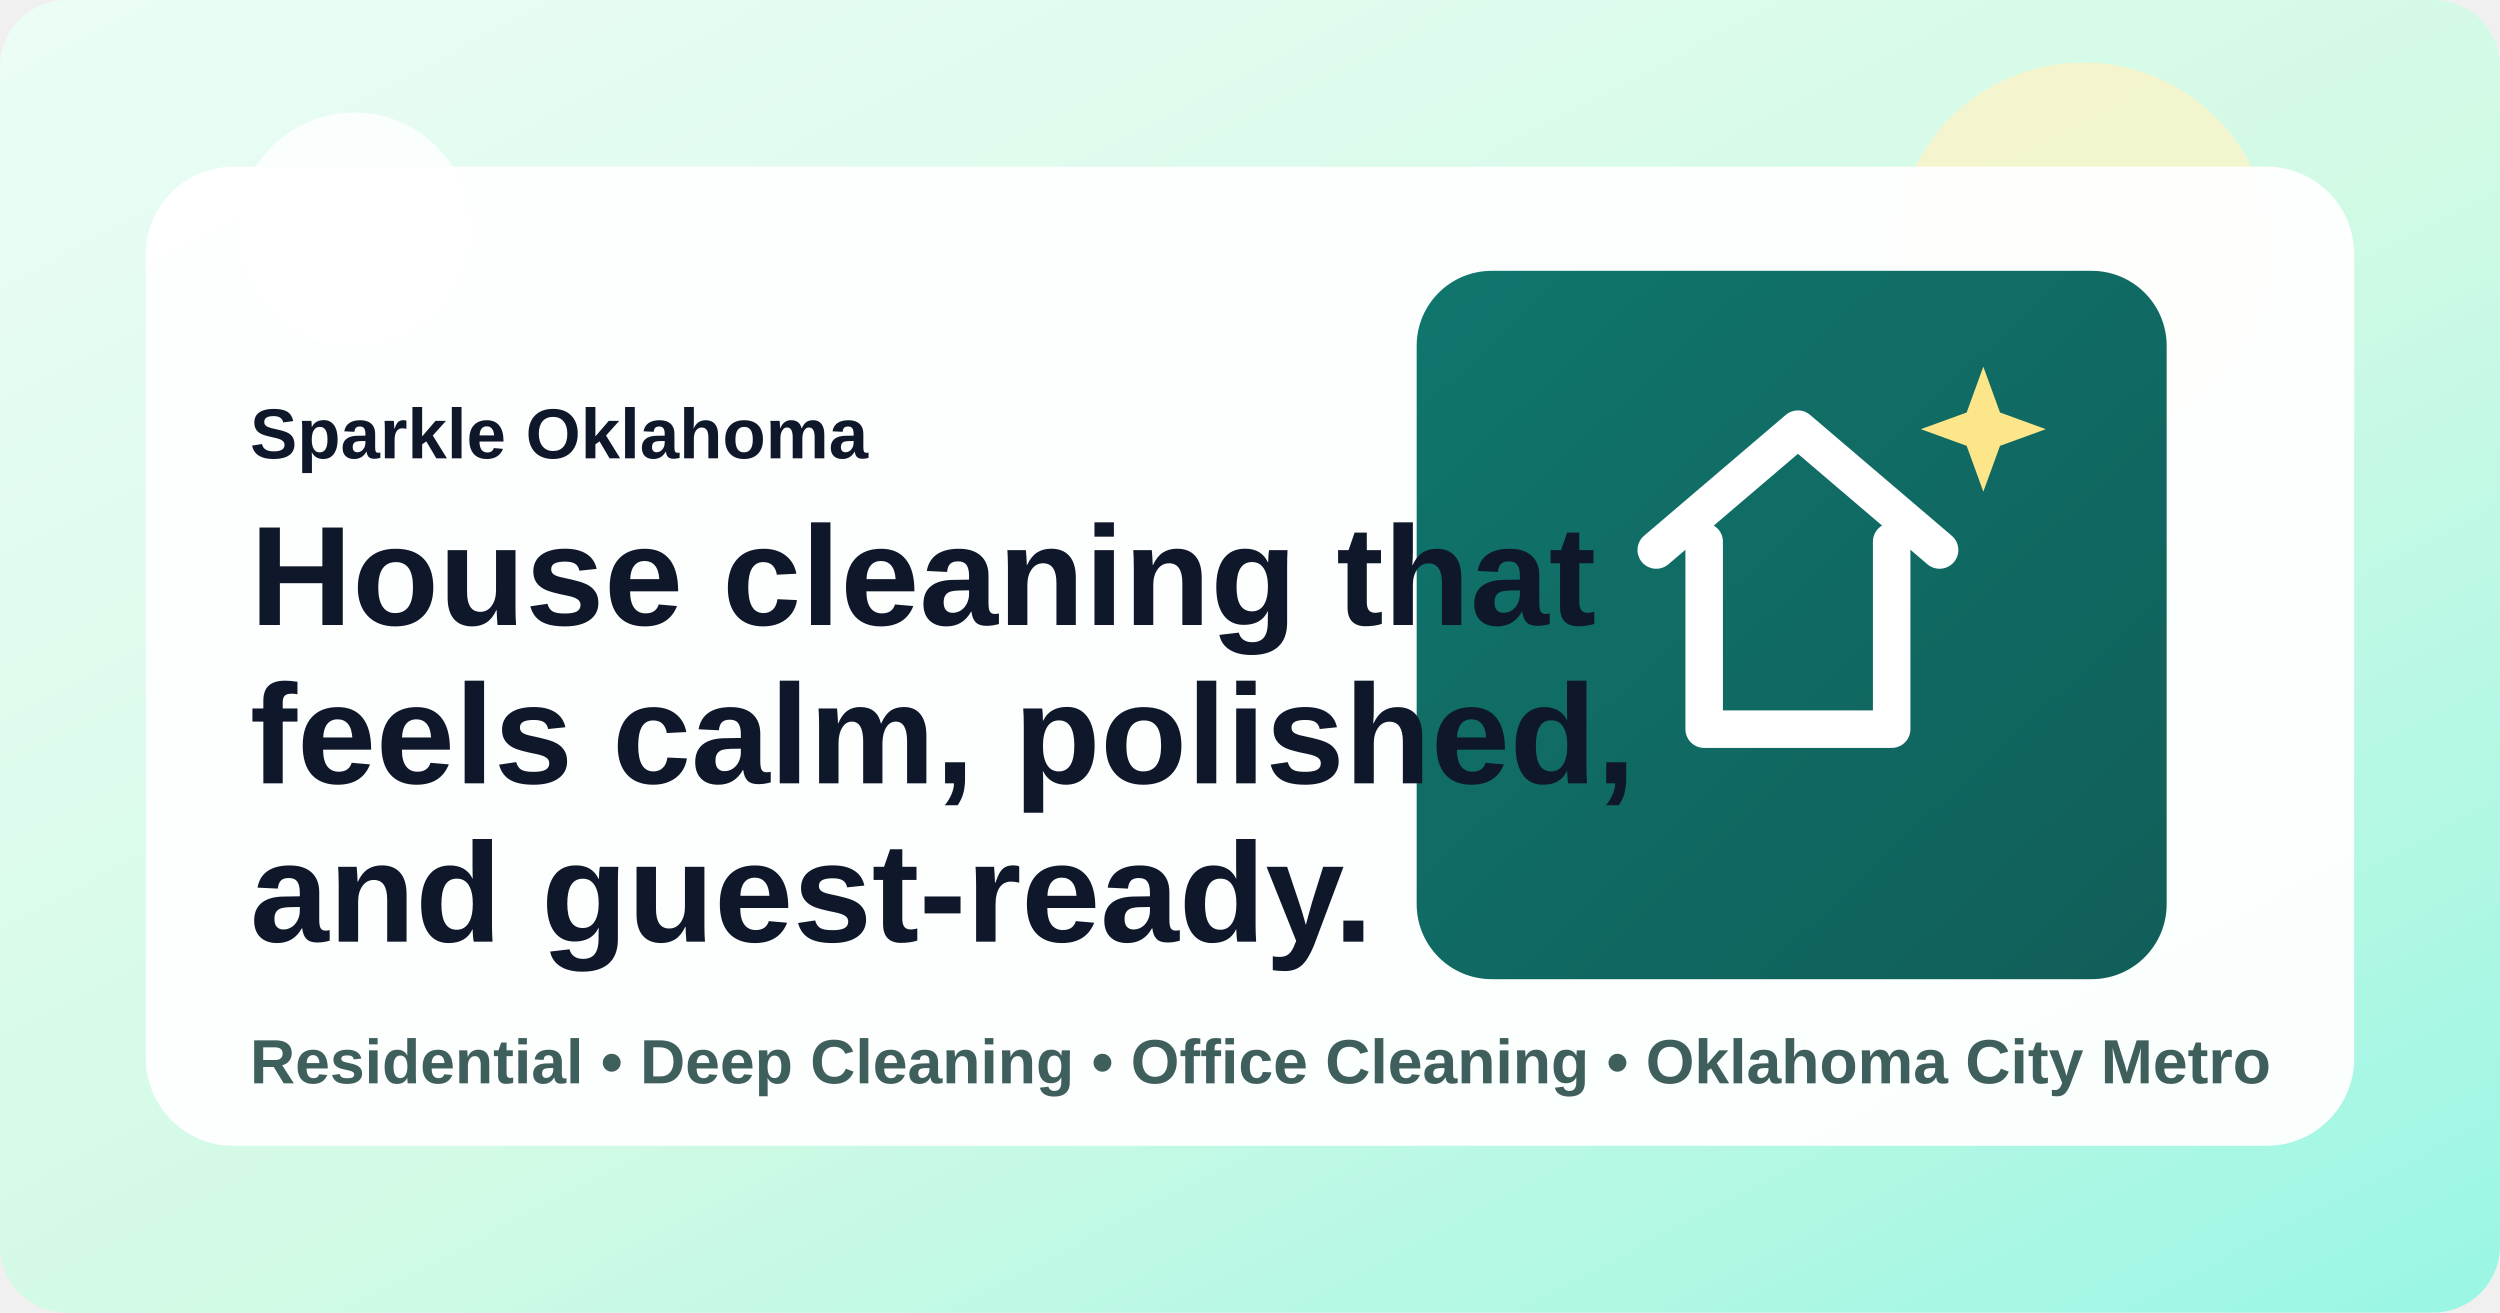
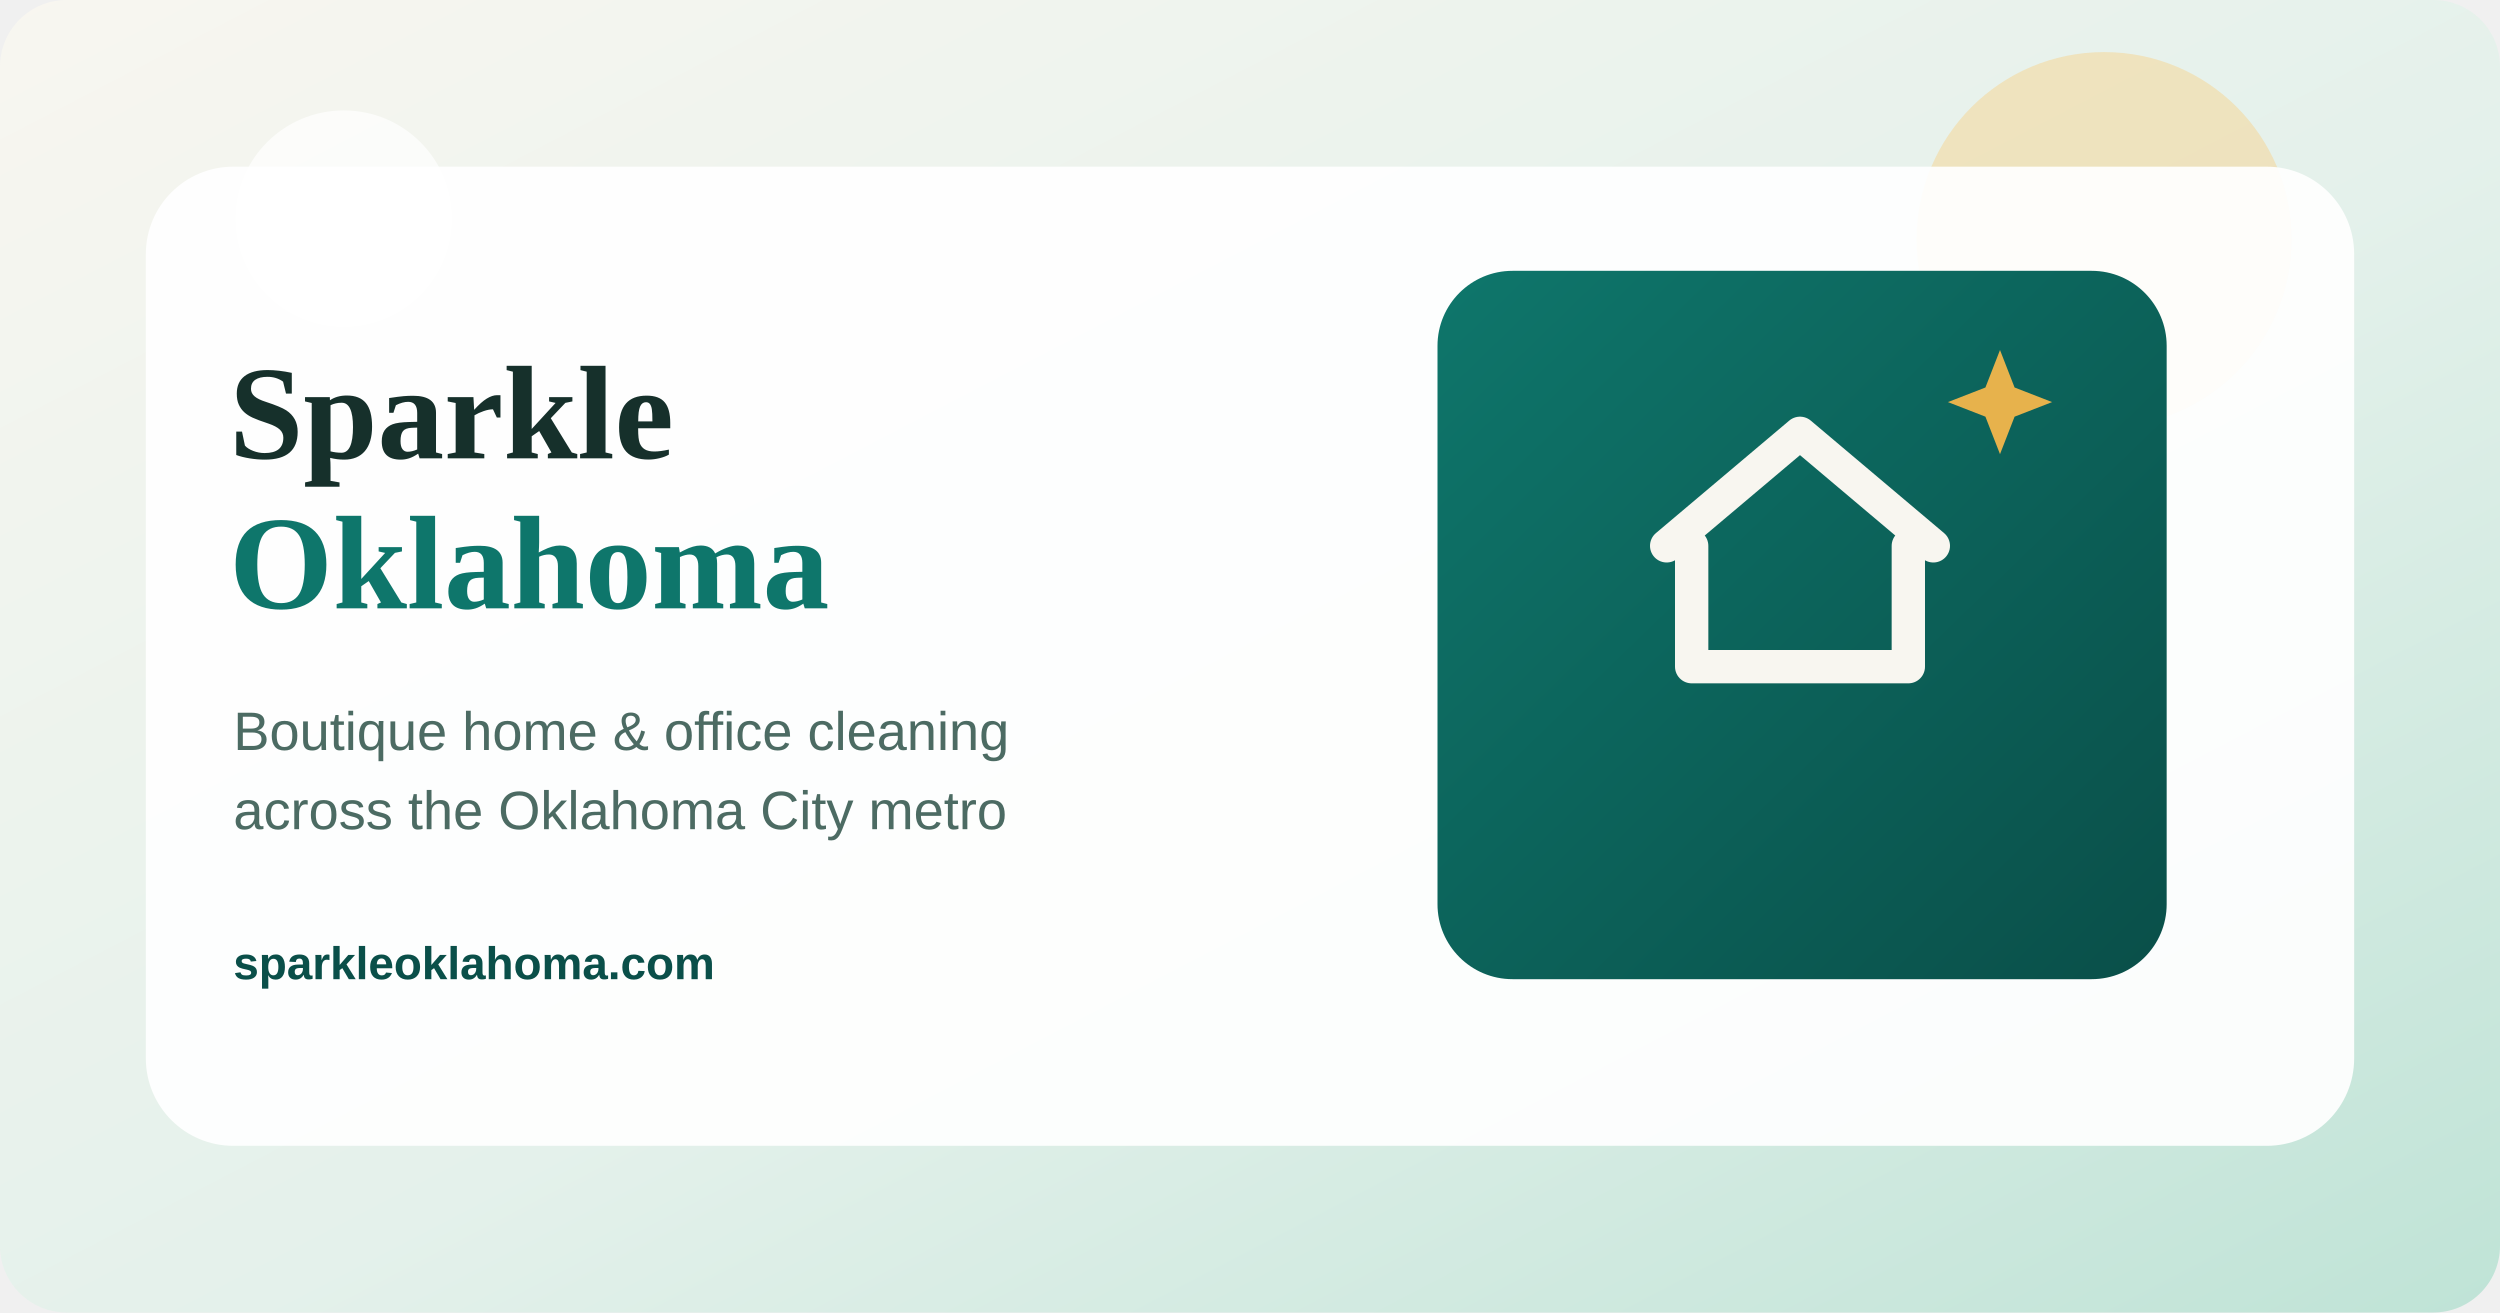
<svg xmlns="http://www.w3.org/2000/svg" viewBox="0 0 1200 630" role="img" aria-labelledby="title desc">
  <defs>
    <linearGradient id="bg" x1="0" y1="0" x2="1" y2="1">
-       <stop offset="0%" stop-color="#ecfdf5" />
-       <stop offset="55%" stop-color="#d1fae5" />
-       <stop offset="100%" stop-color="#99f6e4" />
+       <stop offset="0%" stop-color="#F8F6F0" />
+       <stop offset="55%" stop-color="#E4F1EB" />
+       <stop offset="100%" stop-color="#BFE3D6" />
    </linearGradient>
    <linearGradient id="card" x1="0" y1="0" x2="1" y2="1">
-       <stop offset="0%" stop-color="#0f766e" />
-       <stop offset="100%" stop-color="#115e59" />
+       <stop offset="0%" stop-color="#0E766B" />
+       <stop offset="100%" stop-color="#0A4F49" />
    </linearGradient>
  </defs>
  <rect width="1200" height="630" fill="url(#bg)" rx="32" />
-   <circle cx="1000" cy="120" r="90" fill="#fef3c7" opacity="0.75" />
-   <circle cx="170" cy="110" r="56" fill="#ffffff" opacity="0.8" />
-   <rect x="70" y="80" width="1060" height="470" rx="42" fill="#ffffff" opacity="0.94" />
-   <rect x="680" y="130" width="360" height="340" rx="36" fill="url(#card)" />
-   <path d="M795 264l68-58 68 58" fill="none" stroke="#fff" stroke-width="18" stroke-linecap="round" stroke-linejoin="round" />
-   <path d="M818 260v90h90v-90" fill="none" stroke="#fff" stroke-width="18" stroke-linecap="round" stroke-linejoin="round" />
-   <path d="M952 176l8 22 22 8-22 8-8 22-8-22-22-8 22-8z" fill="#fde68a" />
-   <text x="120" y="220" fill="#0f172a" font-family="Manrope, Arial, sans-serif" font-size="34" font-weight="700">Sparkle Oklahoma</text>
-   <text x="120" y="300" fill="#0f172a" font-family="Manrope, Arial, sans-serif" font-size="68" font-weight="800">House cleaning that</text>
-   <text x="120" y="376" fill="#0f172a" font-family="Manrope, Arial, sans-serif" font-size="68" font-weight="800">feels calm, polished,</text>
-   <text x="120" y="452" fill="#0f172a" font-family="Manrope, Arial, sans-serif" font-size="68" font-weight="800">and guest-ready.</text>
-   <text x="120" y="520" fill="#3f5f5d" font-family="Manrope, Arial, sans-serif" font-size="30" font-weight="600">Residential • Deep Cleaning • Office Cleaning • Oklahoma City Metro</text>
+   <circle cx="1010" cy="115" r="90" fill="#F3D9A0" opacity="0.6" />
+   <circle cx="165" cy="105" r="52" fill="#ffffff" opacity="0.7" />
+   <rect x="70" y="80" width="1060" height="470" rx="42" fill="#ffffff" opacity="0.92" />
+   <rect x="690" y="130" width="350" height="340" rx="36" fill="url(#card)" />
+   <path d="M800 262l64-54 64 54" fill="none" stroke="#F8F6F0" stroke-width="16" stroke-linecap="round" stroke-linejoin="round" />
+   <path d="M812 262v58h104v-58" fill="none" stroke="#F8F6F0" stroke-width="16" stroke-linecap="round" stroke-linejoin="round" />
+   <path d="M960 168l7 18 18 7-18 7-7 18-7-18-18-7 18-7z" fill="#E7B24C" />
+   <text x="110" y="220" font-family="Georgia, 'Times New Roman', serif" font-size="64" font-weight="700" fill="#16302B">Sparkle</text>
+   <text x="110" y="292" font-family="Georgia, 'Times New Roman', serif" font-size="64" font-weight="700" fill="#0E766B">Oklahoma</text>
+   <text x="112" y="360" font-family="Arial, sans-serif" font-size="26" fill="#4C6B63">Boutique home &amp; office cleaning</text>
+   <text x="112" y="398" font-family="Arial, sans-serif" font-size="26" fill="#4C6B63">across the Oklahoma City metro</text>
+   <text x="112" y="470" font-family="Arial, sans-serif" font-size="22" font-weight="700" fill="#0A4F49">sparkleoklahoma.com</text>
</svg>
